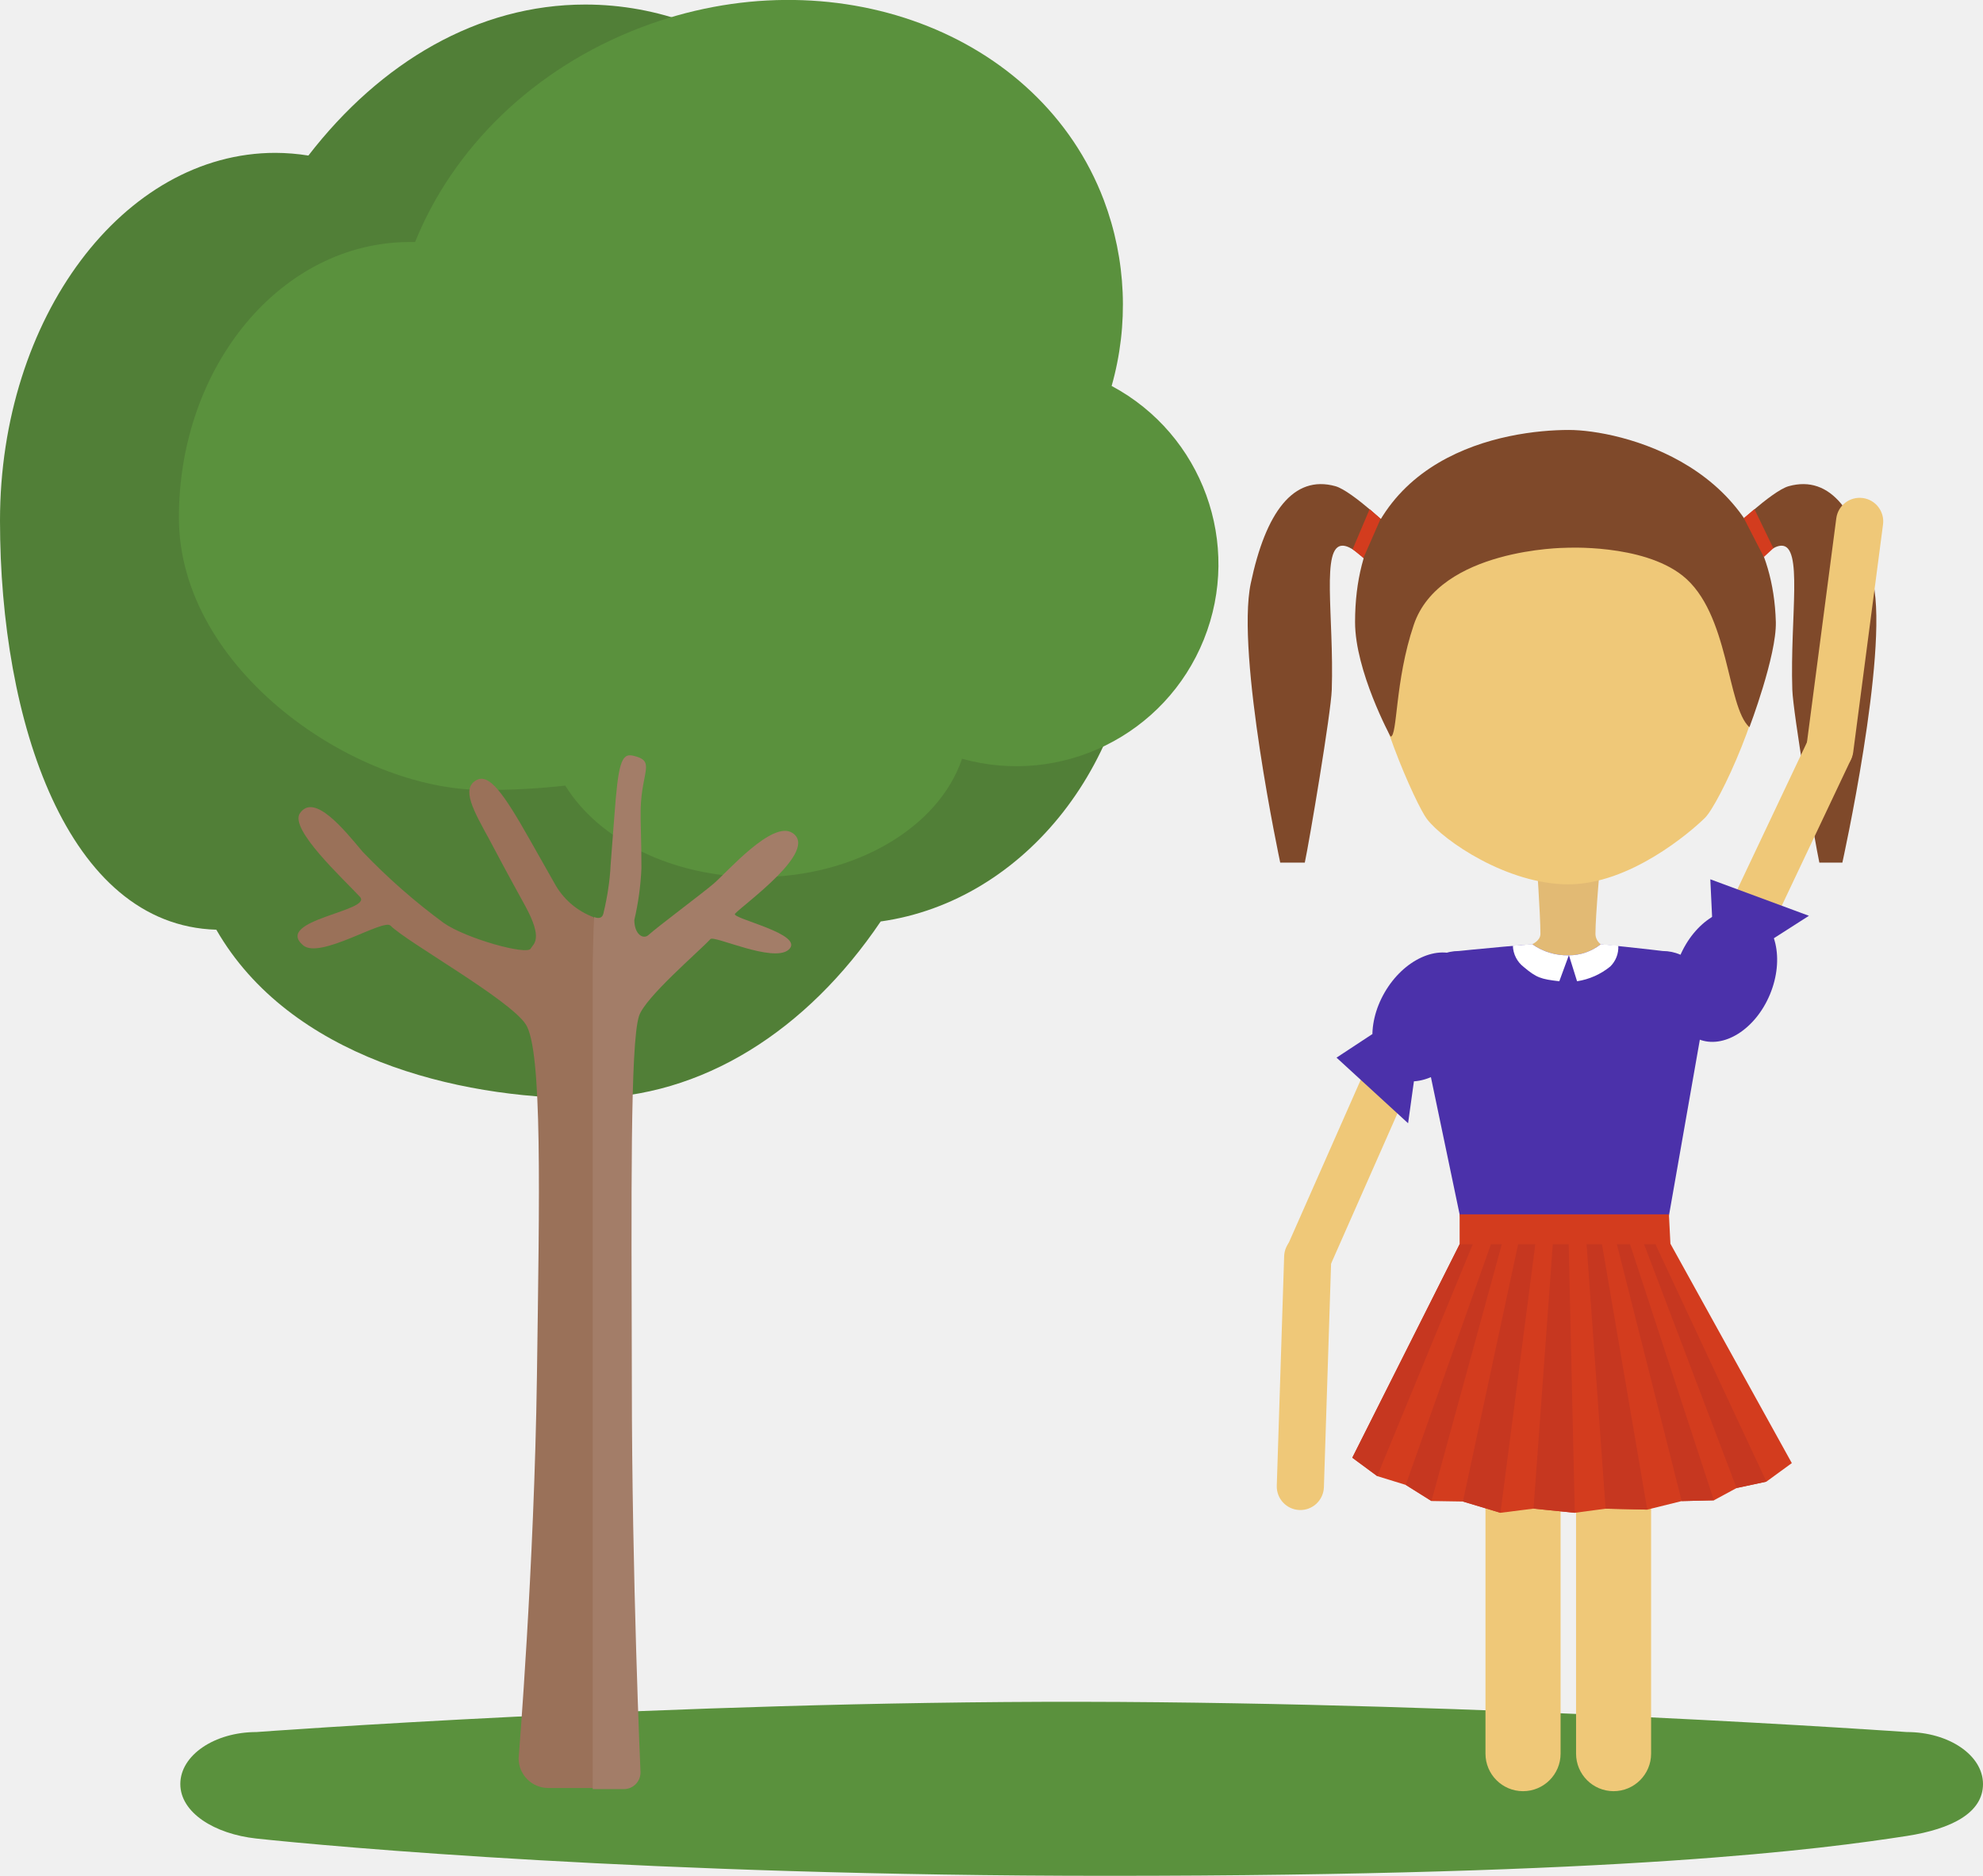
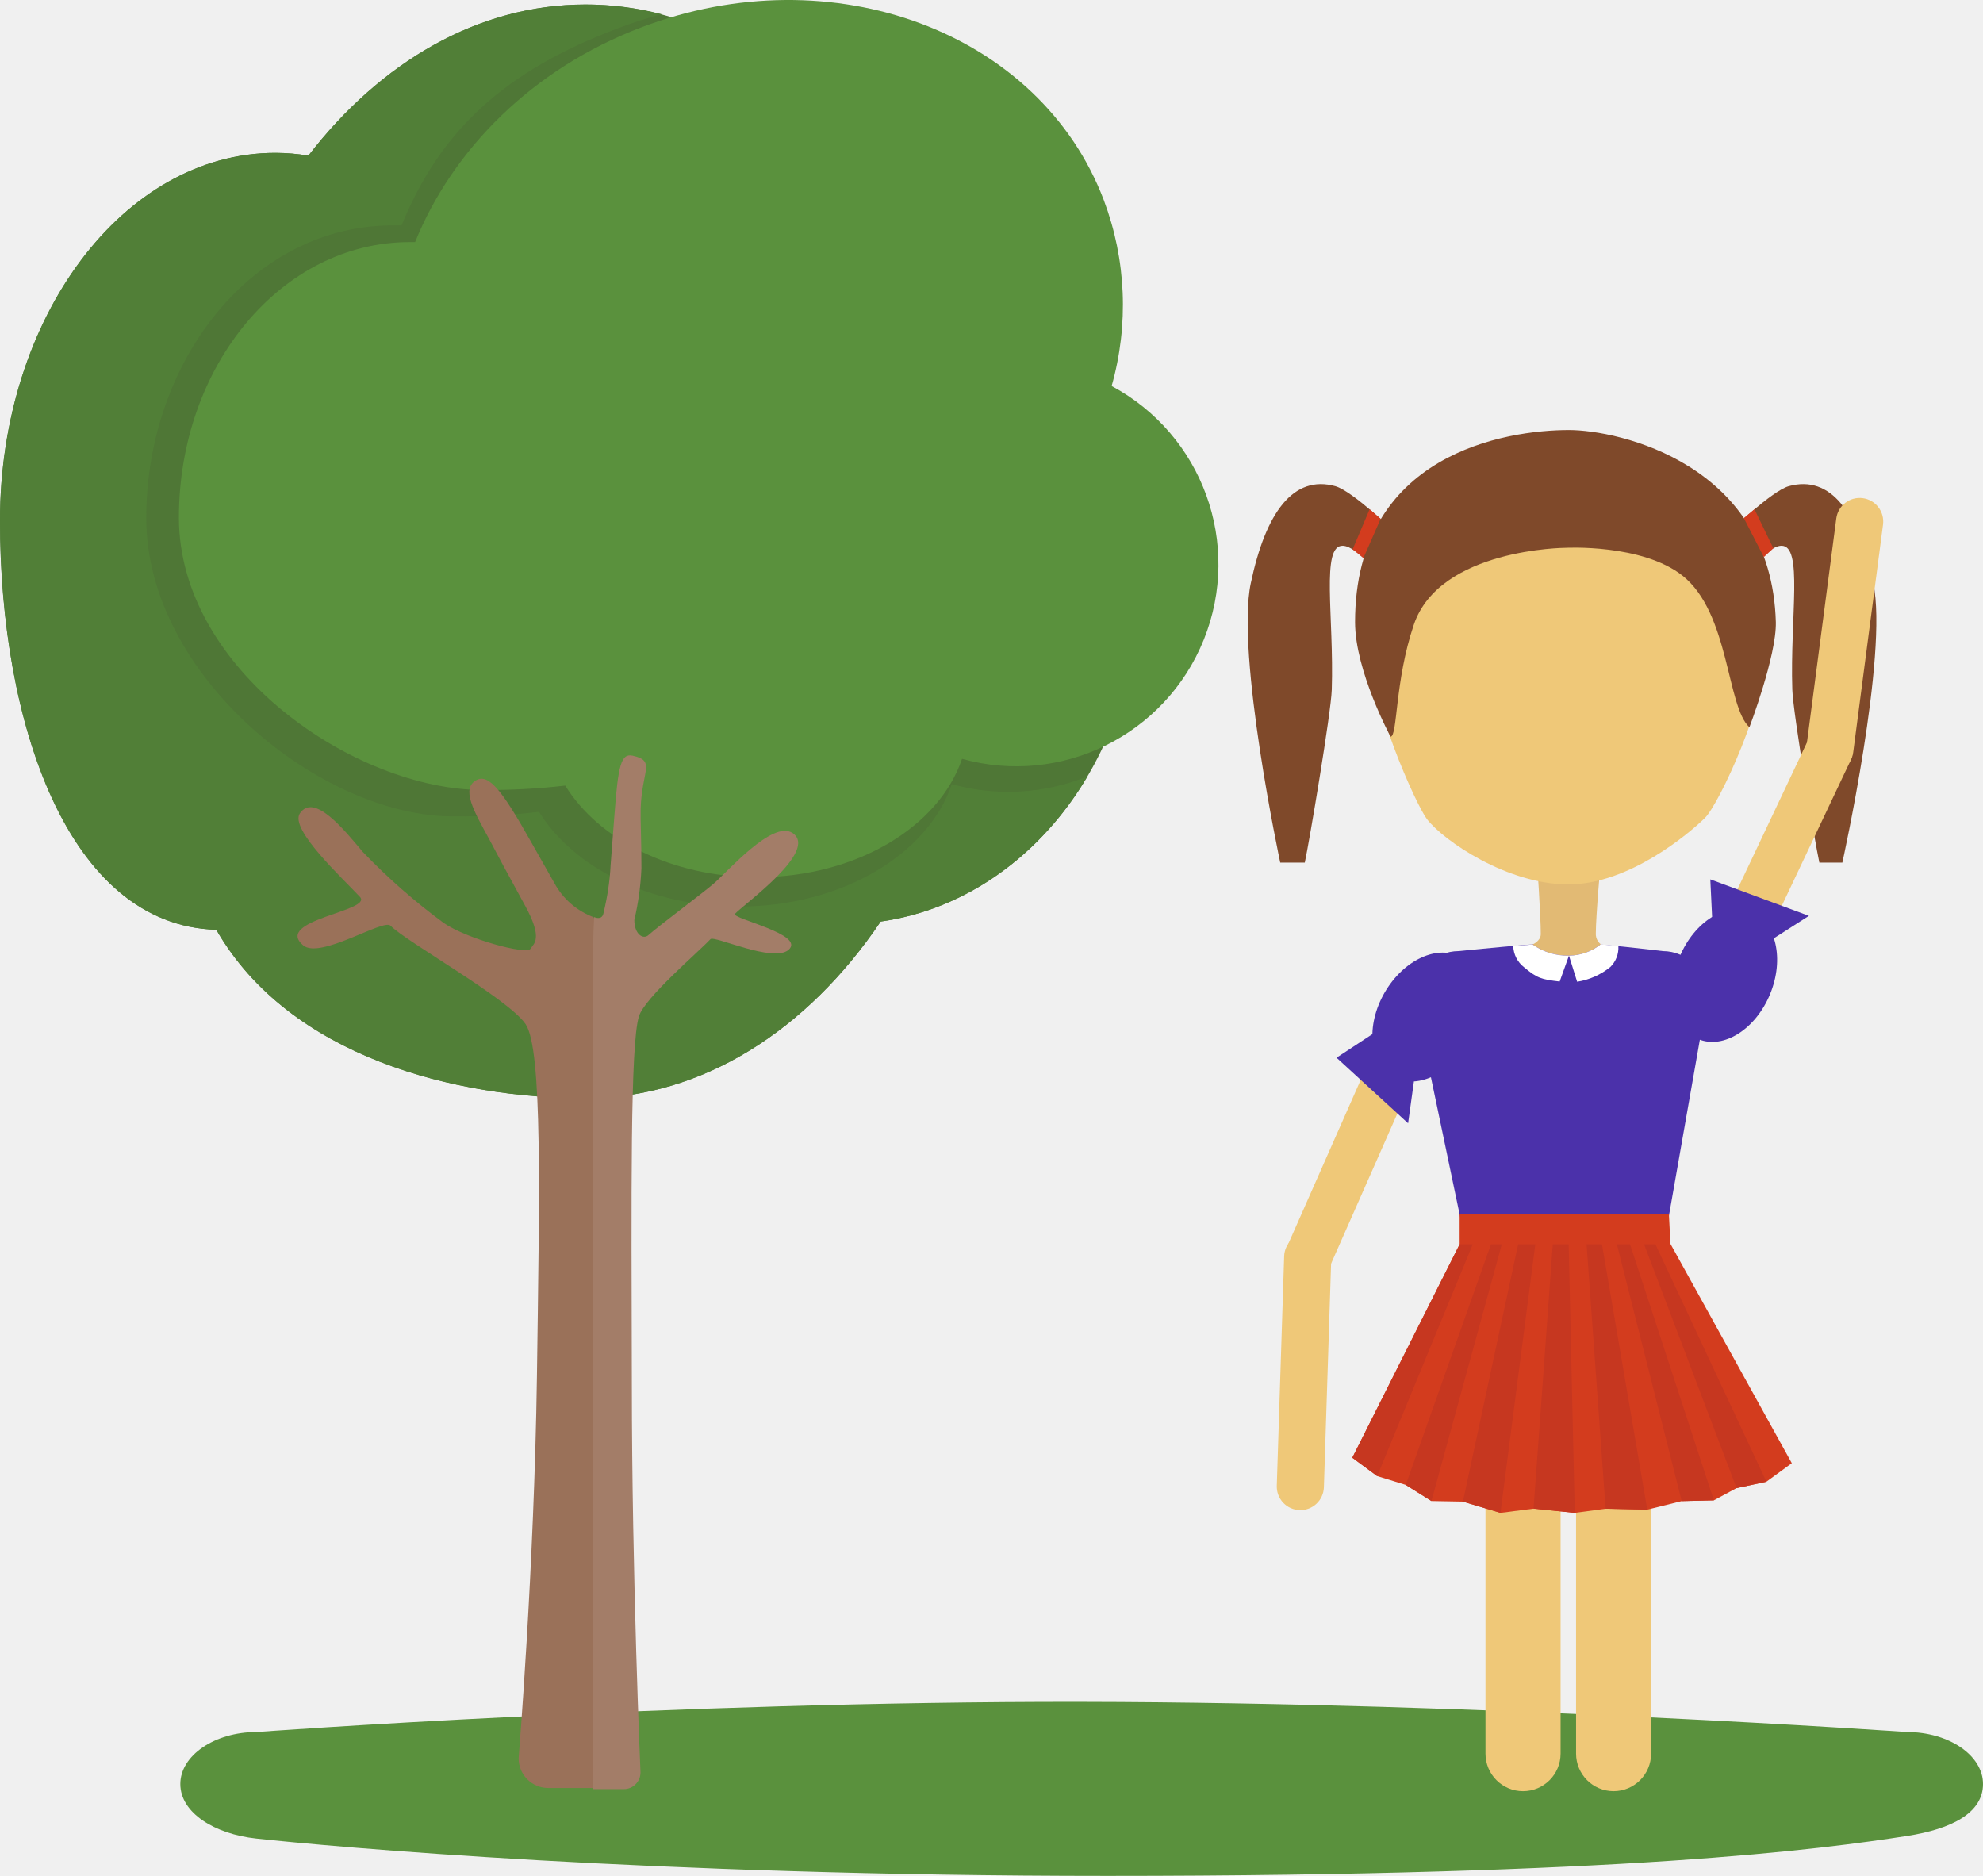
- <svg xmlns="http://www.w3.org/2000/svg" viewBox="0 0 279.32 264.2">
+ <svg xmlns="http://www.w3.org/2000/svg" viewBox="0 0 279.32 264.22">
  <defs>
-     <style>.cls-1{fill:#5a913d;}.cls-2{fill:#517f37;}.cls-3{fill:#9a7159;}.cls-4{fill:#a37d68;}.cls-5{fill:#4b31aa;}.cls-6{fill:#e2ba74;}.cls-7{fill:#efc878;}.cls-8{fill:#7f492a;}.cls-9{fill:#d33c1e;}.cls-10{fill:#c63720;}.cls-11{fill:#fff;}</style>
+     <style>.cls-1{fill:#5a913d;}.cls-2{fill:#4f7736;}.cls-3{fill:#517f37;}.cls-4{fill:#9a7159;}.cls-5{fill:#a37d68;}.cls-6{fill:#4b31aa;}.cls-7{fill:#e2ba74;}.cls-8{fill:#efc878;}.cls-9{fill:#7f492a;}.cls-10{fill:#d33c1e;}.cls-11{fill:#c63720;}.cls-12{fill:#fff;}</style>
  </defs>
  <g id="child_and_tree" data-name="child and tree">
    <g id="tree">
-       <path class="cls-1" d="M268.58,258.6c-11.89,1.83-39.69,5.61-112.6,5.61-64.42,0-109.43-4.13-119.87-5.25-5.9-.64-10.71-3.64-10.71-7.68h0c0-4.05,4.81-7.32,10.74-7.32,0,0,58.61-4.35,116.22-4.26,57.27.09,116.22,4.26,116.22,4.26,5.93,0,10.74,3.27,10.74,7.32h0C279.32,255.32,274.94,257.61,268.58,258.6Z" />
-       <path class="cls-2" d="M130.87,38C121,15.62,103,.64,82.44.64c-15.11,0-28.83,8.1-39,21.27a30,30,0,0,0-4.65-.38C17.39,21.53,0,44.72,0,73.34c0,28.21,9.44,57,30.47,57.61,10.35,18,33.9,23.74,52,23.74,16.45,0,31.25-9.6,41.58-24.9,20.37-2.87,36.14-22.68,36.14-46.71C160.16,61.82,147.82,43.86,130.87,38Z" />
-       <path class="cls-1" d="M156.58,54.37a41.84,41.84,0,0,0-1.1-26.19c-9-23.71-38.25-34.6-65.21-24.31C75,9.69,63.75,21,58.47,34.09c-.25,0-.51,0-.76,0-18,0-32.51,17.38-32.51,38.81S50,111.26,68,111.26a95.92,95.92,0,0,0,11.62-.61c4.69,7.61,15,12.9,27.05,12.9,13.93,0,25.61-7.09,28.84-16.68a28.46,28.46,0,0,0,21.09-52.5Z" />
-       <path class="cls-3" d="M85.93,251.84h-8.7a4.18,4.18,0,0,1-4.18-4.18s2.2-26.81,2.58-53.79c.35-25.56.8-46.06-1.59-49.62S57.3,132.69,55,130.37c-1-1-9.93,4.79-12.3,2.78-4.2-3.58,9.87-4.83,8-6.83-2.36-2.55-10-9.56-8.45-11.78,2-2.89,6.16,2.24,8.84,5.44A87.7,87.7,0,0,0,62.5,130c3.17,2.21,11.74,4.58,12.25,3.61.37-.68,1.84-1.26-.8-6.07-2.52-4.57-4-7.36-5-9.25-2.18-4-4.11-7.26-1.78-8.44,1.75-.88,3.74,1.84,7.45,8.41l3.46,6.11a10.42,10.42,0,0,0,5.54,4.82l2.3,6.28c2.3,0,1.46,2.21,1.46,4.51l0,107.81C87.37,250.06,88.23,251.84,85.93,251.84Z" />
-       <path class="cls-4" d="M87.87,252a2.35,2.35,0,0,0,2.35-2.35S89,222.14,89,194.63c-.06-26.32-.24-47.53,1-51.49.79-2.6,8.45-9.11,10.07-10.87.52-.56,8.81,3.37,11,1.51,2.51-2.19-8.16-4.41-7.54-5.08,1.26-1.36,11.91-8.93,8.07-11.39-2.81-1.8-9.12,5.47-11.06,7.14-1.53,1.32-7.81,6-9.19,7.24-.75.69-2-.09-2-2.11a39.36,39.36,0,0,0,1-7.3c0-4.14-.15-6.62-.11-8.29.14-5.47,2.19-6.82-1.11-7.56-1.64-.37-2.06,1.28-2.59,8.49-.15,2.11-.38,4.78-.53,6.91a32.64,32.64,0,0,1-.37,3.58c-.07.53-.34,2-.65,3.27-.24,1-1.3.48-1.3.48-.12,1.75-.2,6.63-.2,6.63V252Z" />
+       <path class="cls-1" d="M268.58,258.6c-11.89,1.84-39.69,5.62-112.6,5.62-64.42,0-109.43-4.13-119.87-5.26-5.9-.63-10.71-3.63-10.71-7.68h0c0-4,4.81-7.32,10.74-7.32,0,0,58.61-4.34,116.22-4.25,57.27.09,116.22,4.25,116.22,4.25,5.93,0,10.74,3.28,10.74,7.32h0C279.32,255.33,274.94,257.62,268.58,258.6Z" />
+       <path class="cls-2" d="M130.87,38C121,15.62,103,.64,82.44.64c-15.11,0-28.83,8.11-39,21.28a28.8,28.8,0,0,0-4.65-.39C17.39,21.53,0,44.73,0,73.34c0,28.22,9.44,57,30.47,57.62,10.35,18,33.9,23.73,52,23.73,16.45,0,31.25-9.59,41.58-24.89,20.37-2.87,36.14-22.68,36.14-46.72C160.16,61.83,147.82,43.87,130.87,38Z" />
+       <path class="cls-3" d="M142,111.53a29.71,29.71,0,0,1-7.93-1.08c-3.36,9.91-15.51,17.24-30,17.24-12.5,0-23.27-5.47-28.14-13.34a99.65,99.65,0,0,1-12.1.64c-18.68,0-43.23-19.84-43.23-42S35.63,31.46,55.77,31.75l.79,0C62.05,18.31,71.12,10,87,4a63.16,63.16,0,0,1,6.18-2A42.2,42.2,0,0,0,82.44.64c-15.11,0-28.83,8.11-39,21.28a28.8,28.8,0,0,0-4.65-.39C17.39,21.53,0,44.73,0,73.34c0,28.22,9.44,57,30.47,57.62,10.35,18,33.9,23.73,52,23.73,16.45,0,31.25-9.59,41.58-24.89,12.12-1.71,22.62-9.42,29.13-20.45A29.71,29.71,0,0,1,142,111.53Z" />
+       <path class="cls-1" d="M156.58,54.38a41.84,41.84,0,0,0-1.1-26.19c-9-23.72-38.25-34.6-65.21-24.31C75,9.7,63.75,21.05,58.47,34.1c-.25,0-.51,0-.76,0-18,0-32.51,17.38-32.51,38.81S50,111.27,68,111.27a93.9,93.9,0,0,0,11.62-.62c4.69,7.62,15,12.91,27.05,12.91,13.93,0,25.61-7.1,28.84-16.68a28.46,28.46,0,0,0,21.09-52.5Z" />
+       <path class="cls-4" d="M85.93,251.84h-8.7a4.17,4.17,0,0,1-4.18-4.17s2.2-26.81,2.58-53.79c.35-25.56.8-46.06-1.59-49.62S57.3,132.7,55,130.38c-1-1-9.93,4.79-12.3,2.77-4.2-3.58,9.87-4.82,8-6.82-2.36-2.55-10-9.56-8.45-11.78,2-2.9,6.16,2.24,8.84,5.43A87.78,87.78,0,0,0,62.5,130c3.17,2.21,11.74,4.57,12.25,3.61.37-.69,1.84-1.27-.8-6.07-2.52-4.58-4-7.36-5-9.26-2.18-4-4.11-7.26-1.78-8.43,1.75-.89,3.74,1.83,7.45,8.41l3.46,6.11a10.42,10.42,0,0,0,5.54,4.82l2.3,6.28c2.3,0,1.46,2.21,1.46,4.51l0,107.81C87.37,250.07,88.23,251.84,85.93,251.84Z" />
+       <path class="cls-5" d="M87.87,252a2.35,2.35,0,0,0,2.35-2.35S89,222.15,89,194.63c-.06-26.31-.24-47.52,1-51.48.79-2.61,8.45-9.11,10.07-10.87.52-.56,8.81,3.37,11,1.51,2.51-2.19-8.16-4.41-7.54-5.08,1.26-1.36,11.91-8.93,8.07-11.4-2.81-1.8-9.12,5.47-11.06,7.14-1.53,1.33-7.81,6-9.19,7.25-.75.69-2-.1-2-2.12a39.06,39.06,0,0,0,1-7.3c0-4.13-.15-6.61-.11-8.28.14-5.48,2.19-6.82-1.11-7.56-1.64-.37-2.06,1.27-2.59,8.48-.15,2.11-.38,4.79-.53,6.91a32.57,32.57,0,0,1-.37,3.59c-.07.52-.34,2-.65,3.27-.24,1-1.3.48-1.3.48-.12,1.74-.2,6.63-.2,6.63V252Z" />
    </g>
    <g id="girl">
-       <path class="cls-5" d="M228.65,178h-16.6a6.35,6.35,0,0,1-6.32-6.32l-6.57-31.41a6.34,6.34,0,0,1,6.32-6.32s11.6-1.21,15.47-1.21c3.31,0,13.25,1.21,13.25,1.21a6.34,6.34,0,0,1,6.32,6.32L235,171.69A6.35,6.35,0,0,1,228.65,178Z" />
-       <path class="cls-6" d="M225.48,133a7.26,7.26,0,0,1-4.53,1.56,8.55,8.55,0,0,1-5.13-1.57s1.16-.48,1.16-1.45c0-2.67-.57-10.79-.57-10.79h9.07s-.75,8.11-.75,10.79A1.85,1.85,0,0,0,225.48,133Z" />
-       <path class="cls-7" d="M249,90.35c0,8.4-6.93,23-8.85,24.85-2.1,2.07-10.62,9.36-19.23,9.36s-17.55-6.12-19.92-9.19c-1.49-1.93-8.17-16.62-8.17-25,0-18.9,11.89-27.92,27.41-27.92S249,71.45,249,90.35Z" />
-       <path class="cls-8" d="M221,60.56c-8.85,0-30.12,3.32-30.13,27.06,0,6.9,5,16.13,5,16.13,1,0,.58-7.8,3.27-15.74,3.63-10.77,21.36-10.85,21.36-10.85s10.78-.6,16.49,3.91c6.64,5.26,6.21,18.47,9.43,21.36,0,0,3.83-10.08,3.72-14.81C249.53,65.29,227.93,60.56,221,60.56Z" />
-       <rect class="cls-7" x="188.64" y="137.4" width="6.64" height="44.47" rx="3.32" transform="translate(80.87 -63.95) rotate(23.83)" />
-       <path class="cls-8" d="M263.87,82.16c-2.1-10-6-15.32-11.92-13.68-2.38.66-8.3,6.38-8.3,6.38l1.72,6.71s3.42-4.64,5.53-4.71c3.13-.1,1.23,10,1.56,20.28.1,3.25,3.18,21.48,3.81,24.36h3.24S266,92.2,263.87,82.16Z" />
-       <polygon class="cls-9" points="249.79 77.22 248.45 78.46 245.63 72.97 247.13 71.72 249.79 77.22" />
-       <path class="cls-8" d="M176.18,82.16c2.1-10,6-15.32,11.92-13.68,2.38.66,8.3,6.38,8.3,6.38l-1.72,6.71s-3.42-4.64-5.53-4.71c-3.13-.1-1.23,10-1.56,20.28-.1,3.25-3.18,21.48-3.8,24.36h-3.46S174.07,92.2,176.18,82.16Z" />
-       <polygon class="cls-9" points="190.53 77.36 192.05 78.59 194.47 73.07 192.92 71.72 190.53 77.36" />
-       <rect class="cls-7" x="180.35" y="173.73" width="6.64" height="38.98" rx="3.32" transform="translate(6.31 -5.81) rotate(1.84)" />
-       <path class="cls-7" d="M212.05,178h5a2.77,2.77,0,0,1,2.77,2.77V247a5.29,5.29,0,0,1-5.29,5.29h0a5.29,5.29,0,0,1-5.29-5.29V180.78a2.77,2.77,0,0,1,2.77-2.77Z" />
-       <path class="cls-7" d="M224.8,178h5a2.77,2.77,0,0,1,2.77,2.77V247a5.29,5.29,0,0,1-5.29,5.29h0A5.29,5.29,0,0,1,222,247V180.78A2.77,2.77,0,0,1,224.8,178Z" />
-       <rect class="cls-7" x="246.23" y="100.6" width="6.64" height="44.47" rx="3.32" transform="translate(422.56 340.6) rotate(-154.67)" />
-       <rect class="cls-7" x="256.52" y="69.99" width="6.64" height="38.98" rx="3.32" transform="translate(505.87 211.93) rotate(-172.54)" />
-       <ellipse class="cls-5" cx="201" cy="143.24" rx="9.7" ry="6.89" transform="translate(-23.55 245.69) rotate(-60)" />
-       <polygon class="cls-5" points="198.34 158.21 188.26 148.97 193.32 145.64 199.16 152.31 198.34 158.21" />
-       <ellipse class="cls-5" cx="242.95" cy="137.4" rx="9.7" ry="6.89" transform="translate(23.07 309.32) rotate(-67.51)" />
-       <polygon class="cls-5" points="254.8 128.99 240.91 123.85 241.19 129.74 249.69 132.26 254.8 128.99" />
-       <polygon class="cls-9" points="235.29 175.18 235.08 171.04 205.6 171.04 205.6 175.25 190.48 205.32 193.99 207.91 198.01 209.15 201.63 211.42 206.06 211.49 211.35 213.08 216.01 212.49 221.82 213.08 226.16 212.5 232.03 212.63 236.88 211.43 241.41 211.32 244.61 209.59 248.81 208.69 252.39 206.08 235.29 175.18" />
-       <polygon class="cls-10" points="201.63 211.42 198.01 209.15 210.01 175.25 211.54 175.25 201.63 211.42" />
-       <polygon class="cls-10" points="206.06 211.49 211.35 213.08 216.26 175.25 213.84 175.25 206.06 211.49" />
-       <polygon class="cls-10" points="216.01 212.49 221.82 213.08 220.96 175.25 218.72 175.25 216.01 212.49" />
-       <polygon class="cls-10" points="226.16 212.5 232.03 212.63 225.65 175.25 223.48 175.25 226.16 212.5" />
-       <polygon class="cls-10" points="236.88 211.43 241.41 211.32 229.6 175.25 227.75 175.25 236.88 211.43" />
-       <polygon class="cls-10" points="244.61 209.59 248.81 208.69 233.18 175.25 231.58 175.25 244.61 209.59" />
-       <polygon class="cls-10" points="193.99 207.91 207.45 175.25 205.6 175.25 190.48 205.32 193.99 207.91" />
-       <path class="cls-11" d="M225.48,133a7.26,7.26,0,0,1-4.53,1.56,8.55,8.55,0,0,1-5.13-1.57l-2.72.22a3.92,3.92,0,0,0,1.54,3c1.8,1.51,2.39,1.7,5,2l1.35-3.68,1.15,3.68a9.71,9.71,0,0,0,4.68-2.08,3.79,3.79,0,0,0,1.13-2.92Z" />
+       <path class="cls-6" d="M228.65,178h-16.6a6.34,6.34,0,0,1-6.32-6.32l-6.57-31.4a6.34,6.34,0,0,1,6.32-6.32s11.6-1.21,15.47-1.21c3.31,0,13.25,1.21,13.25,1.21a6.34,6.34,0,0,1,6.32,6.32L235,171.69A6.34,6.34,0,0,1,228.65,178Z" />
+       <path class="cls-7" d="M225.48,133A7.26,7.26,0,0,1,221,134.6a8.55,8.55,0,0,1-5.13-1.57s1.16-.48,1.16-1.46c0-2.66-.57-10.79-.57-10.79h9.07s-.75,8.12-.75,10.79A1.85,1.85,0,0,0,225.48,133Z" />
+       <path class="cls-8" d="M249,90.35c0,8.41-6.93,23-8.85,24.86-2.1,2.07-10.62,9.36-19.23,9.36s-17.55-6.13-19.92-9.19c-1.49-1.93-8.17-16.62-8.17-25,0-18.89,11.89-27.91,27.41-27.91S249,71.46,249,90.35Z" />
+       <path class="cls-9" d="M221,60.57c-8.85,0-30.12,3.31-30.13,27.06,0,6.89,5,16.13,5,16.13,1,0,.58-7.81,3.27-15.75,3.63-10.76,21.36-10.85,21.36-10.85s10.78-.59,16.49,3.92c6.64,5.25,6.21,18.47,9.43,21.35,0,0,3.83-10.08,3.72-14.8C249.53,65.3,227.93,60.57,221,60.57Z" />
+       <rect class="cls-8" x="188.64" y="137.4" width="6.64" height="44.47" rx="3.32" transform="translate(80.87 -63.95) rotate(23.83)" />
+       <path class="cls-9" d="M263.87,82.16c-2.1-10-6-15.32-11.92-13.68-2.38.67-8.3,6.39-8.3,6.39l1.72,6.71s3.42-4.64,5.53-4.71c3.13-.1,1.23,10,1.56,20.27.1,3.26,3.18,21.49,3.81,24.36h3.24S266,92.2,263.87,82.16Z" />
+       <polygon class="cls-10" points="249.79 77.23 248.45 78.46 245.63 72.97 247.13 71.73 249.79 77.23" />
+       <path class="cls-9" d="M176.18,82.16c2.1-10,6-15.32,11.92-13.68,2.38.67,8.3,6.39,8.3,6.39l-1.72,6.71s-3.42-4.64-5.53-4.71c-3.13-.1-1.23,10-1.56,20.27-.1,3.26-3.18,21.49-3.8,24.36h-3.46S174.07,92.2,176.18,82.16Z" />
+       <polygon class="cls-10" points="190.53 77.37 192.05 78.59 194.47 73.08 192.92 71.73 190.53 77.37" />
+       <rect class="cls-8" x="180.35" y="173.74" width="6.64" height="38.98" rx="3.32" transform="translate(6.31 -5.81) rotate(1.84)" />
+       <path class="cls-8" d="M212.05,178h5a2.77,2.77,0,0,1,2.77,2.77V247a5.29,5.29,0,0,1-5.29,5.29h0a5.29,5.29,0,0,1-5.29-5.29V180.78A2.77,2.77,0,0,1,212.05,178Z" />
+       <path class="cls-8" d="M224.8,178h5a2.77,2.77,0,0,1,2.77,2.77V247a5.29,5.29,0,0,1-5.29,5.29h0A5.29,5.29,0,0,1,222,247V180.78A2.77,2.77,0,0,1,224.8,178Z" />
+       <rect class="cls-8" x="246.23" y="100.6" width="6.64" height="44.47" rx="3.32" transform="translate(422.56 340.62) rotate(-154.67)" />
+       <rect class="cls-8" x="256.52" y="69.99" width="6.64" height="38.98" rx="3.32" transform="translate(505.87 211.95) rotate(-172.54)" />
+       <ellipse class="cls-6" cx="201" cy="143.25" rx="9.7" ry="6.89" transform="translate(-23.56 245.7) rotate(-60)" />
+       <polygon class="cls-6" points="198.34 158.22 188.26 148.98 193.32 145.65 199.16 152.32 198.34 158.22" />
+       <ellipse class="cls-6" cx="242.95" cy="137.41" rx="9.7" ry="6.89" transform="translate(23.06 309.32) rotate(-67.51)" />
+       <polygon class="cls-6" points="254.8 129 240.91 123.86 241.19 129.74 249.69 132.27 254.8 129" />
+       <polygon class="cls-10" points="235.29 175.19 235.08 171.05 205.6 171.05 205.6 175.26 190.48 205.32 193.99 207.91 198.01 209.15 201.63 211.42 206.06 211.5 211.35 213.09 216.01 212.49 221.82 213.09 226.16 212.5 232.03 212.63 236.88 211.43 241.41 211.32 244.61 209.6 248.81 208.7 252.39 206.09 235.29 175.19" />
+       <polygon class="cls-11" points="201.63 211.42 198.01 209.15 210.01 175.26 211.54 175.26 201.63 211.42" />
+       <polygon class="cls-11" points="206.06 211.5 211.35 213.09 216.26 175.26 213.84 175.26 206.06 211.5" />
+       <polygon class="cls-11" points="216.01 212.49 221.82 213.09 220.96 175.26 218.72 175.26 216.01 212.49" />
+       <polygon class="cls-11" points="226.16 212.5 232.03 212.63 225.65 175.26 223.48 175.26 226.16 212.5" />
+       <polygon class="cls-11" points="236.88 211.43 241.41 211.32 229.6 175.26 227.75 175.26 236.88 211.43" />
+       <polygon class="cls-11" points="244.61 209.6 248.81 208.7 233.18 175.26 231.58 175.26 244.61 209.6" />
+       <polygon class="cls-11" points="193.99 207.91 207.45 175.26 205.6 175.26 190.48 205.32 193.99 207.91" />
+       <path class="cls-12" d="M225.48,133A7.26,7.26,0,0,1,221,134.6a8.55,8.55,0,0,1-5.13-1.57l-2.72.22a3.93,3.93,0,0,0,1.54,3c1.8,1.51,2.39,1.7,5,2L221,134.6l1.15,3.68a9.8,9.8,0,0,0,4.68-2.08,3.81,3.81,0,0,0,1.13-2.93Z" />
    </g>
  </g>
</svg>
